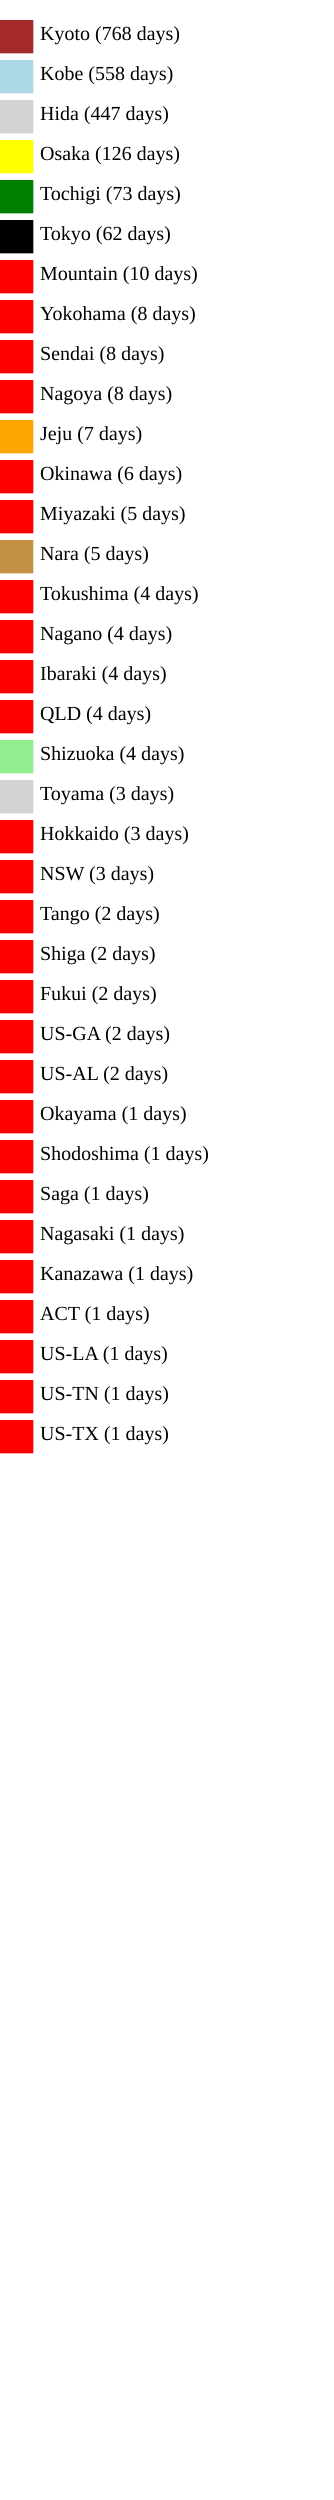
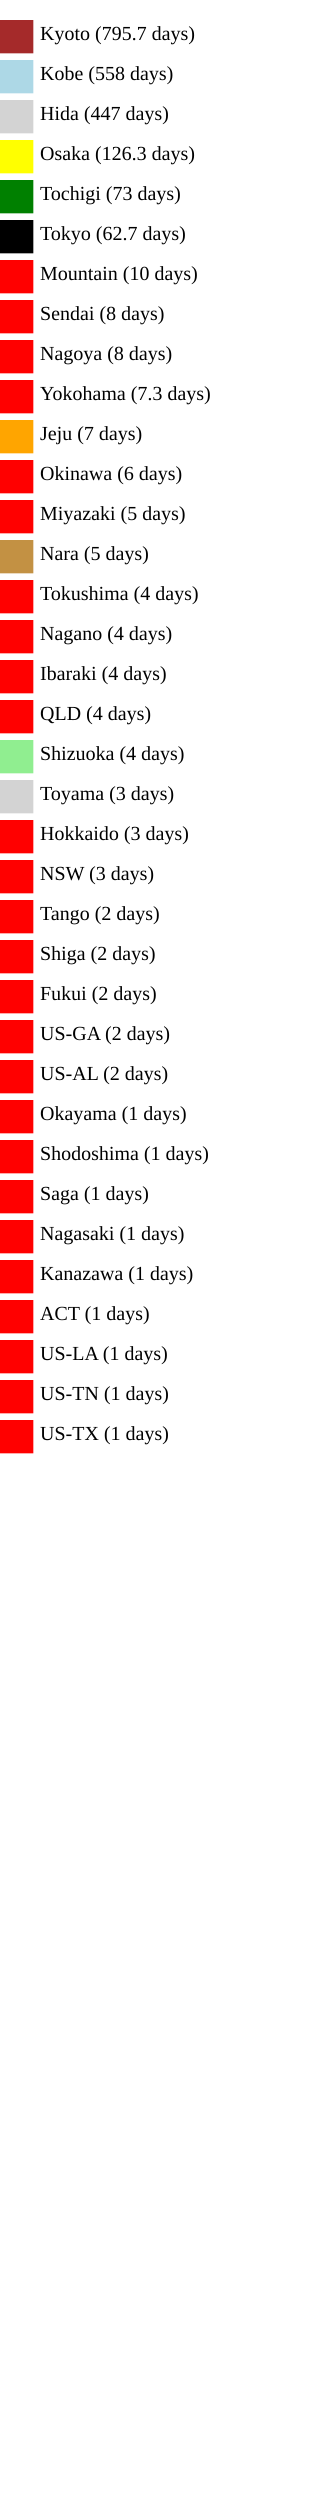
<svg xmlns="http://www.w3.org/2000/svg" baseProfile="full" height="1500" version="1.1" width="200">
  <defs />
  <g>
    <rect fill="brown" height="20" width="20" x="0" y="12.0" />
-     <text x="24" y="24">Kyoto (768 days)</text>
+     <text x="24" y="24">Kyoto (795.7 days)</text>
    <rect fill="lightblue" height="20" width="20" x="0" y="36.0" />
    <text x="24" y="48">Kobe (558 days)</text>
    <rect fill="lightgray" height="20" width="20" x="0" y="60.0" />
    <text x="24" y="72">Hida (447 days)</text>
    <rect fill="yellow" height="20" width="20" x="0" y="84.0" />
-     <text x="24" y="96">Osaka (126 days)</text>
+     <text x="24" y="96">Osaka (126.3 days)</text>
    <rect fill="green" height="20" width="20" x="0" y="108.0" />
    <text x="24" y="120">Tochigi (73 days)</text>
    <rect fill="black" height="20" width="20" x="0" y="132.0" />
-     <text x="24" y="144">Tokyo (62 days)</text>
+     <text x="24" y="144">Tokyo (62.7 days)</text>
    <rect fill="red" height="20" width="20" x="0" y="156.0" />
    <text x="24" y="168">Mountain (10 days)</text>
    <rect fill="red" height="20" width="20" x="0" y="180.0" />
-     <text x="24" y="192">Yokohama (8 days)</text>
+     <text x="24" y="192">Sendai (8 days)</text>
    <rect fill="red" height="20" width="20" x="0" y="204.0" />
-     <text x="24" y="216">Sendai (8 days)</text>
+     <text x="24" y="216">Nagoya (8 days)</text>
    <rect fill="red" height="20" width="20" x="0" y="228.0" />
-     <text x="24" y="240">Nagoya (8 days)</text>
+     <text x="24" y="240">Yokohama (7.3 days)</text>
    <rect fill="orange" height="20" width="20" x="0" y="252.0" />
    <text x="24" y="264">Jeju (7 days)</text>
    <rect fill="red" height="20" width="20" x="0" y="276.0" />
    <text x="24" y="288">Okinawa (6 days)</text>
    <rect fill="red" height="20" width="20" x="0" y="300.0" />
    <text x="24" y="312">Miyazaki (5 days)</text>
    <rect fill="#c39143" height="20" width="20" x="0" y="324.0" />
    <text x="24" y="336">Nara (5 days)</text>
    <rect fill="red" height="20" width="20" x="0" y="348.0" />
    <text x="24" y="360">Tokushima (4 days)</text>
    <rect fill="red" height="20" width="20" x="0" y="372.0" />
    <text x="24" y="384">Nagano (4 days)</text>
    <rect fill="red" height="20" width="20" x="0" y="396.0" />
    <text x="24" y="408">Ibaraki (4 days)</text>
    <rect fill="red" height="20" width="20" x="0" y="420.0" />
    <text x="24" y="432">QLD (4 days)</text>
    <rect fill="lightgreen" height="20" width="20" x="0" y="444.0" />
    <text x="24" y="456">Shizuoka (4 days)</text>
    <rect fill="lightgray" height="20" width="20" x="0" y="468.0" />
    <text x="24" y="480">Toyama (3 days)</text>
    <rect fill="red" height="20" width="20" x="0" y="492.0" />
    <text x="24" y="504">Hokkaido (3 days)</text>
    <rect fill="red" height="20" width="20" x="0" y="516.0" />
    <text x="24" y="528">NSW (3 days)</text>
    <rect fill="red" height="20" width="20" x="0" y="540.0" />
    <text x="24" y="552">Tango (2 days)</text>
    <rect fill="red" height="20" width="20" x="0" y="564.0" />
    <text x="24" y="576">Shiga (2 days)</text>
    <rect fill="red" height="20" width="20" x="0" y="588.0" />
    <text x="24" y="600">Fukui (2 days)</text>
    <rect fill="red" height="20" width="20" x="0" y="612.0" />
    <text x="24" y="624">US-GA (2 days)</text>
    <rect fill="red" height="20" width="20" x="0" y="636.0" />
    <text x="24" y="648">US-AL (2 days)</text>
    <rect fill="red" height="20" width="20" x="0" y="660.0" />
    <text x="24" y="672">Okayama (1 days)</text>
    <rect fill="red" height="20" width="20" x="0" y="684.0" />
    <text x="24" y="696">Shodoshima (1 days)</text>
    <rect fill="red" height="20" width="20" x="0" y="708.0" />
    <text x="24" y="720">Saga (1 days)</text>
    <rect fill="red" height="20" width="20" x="0" y="732.0" />
    <text x="24" y="744">Nagasaki (1 days)</text>
    <rect fill="red" height="20" width="20" x="0" y="756.0" />
    <text x="24" y="768">Kanazawa (1 days)</text>
    <rect fill="red" height="20" width="20" x="0" y="780.0" />
    <text x="24" y="792">ACT (1 days)</text>
    <rect fill="red" height="20" width="20" x="0" y="804.0" />
    <text x="24" y="816">US-LA (1 days)</text>
    <rect fill="red" height="20" width="20" x="0" y="828.0" />
    <text x="24" y="840">US-TN (1 days)</text>
    <rect fill="red" height="20" width="20" x="0" y="852.0" />
    <text x="24" y="864">US-TX (1 days)</text>
  </g>
</svg>
